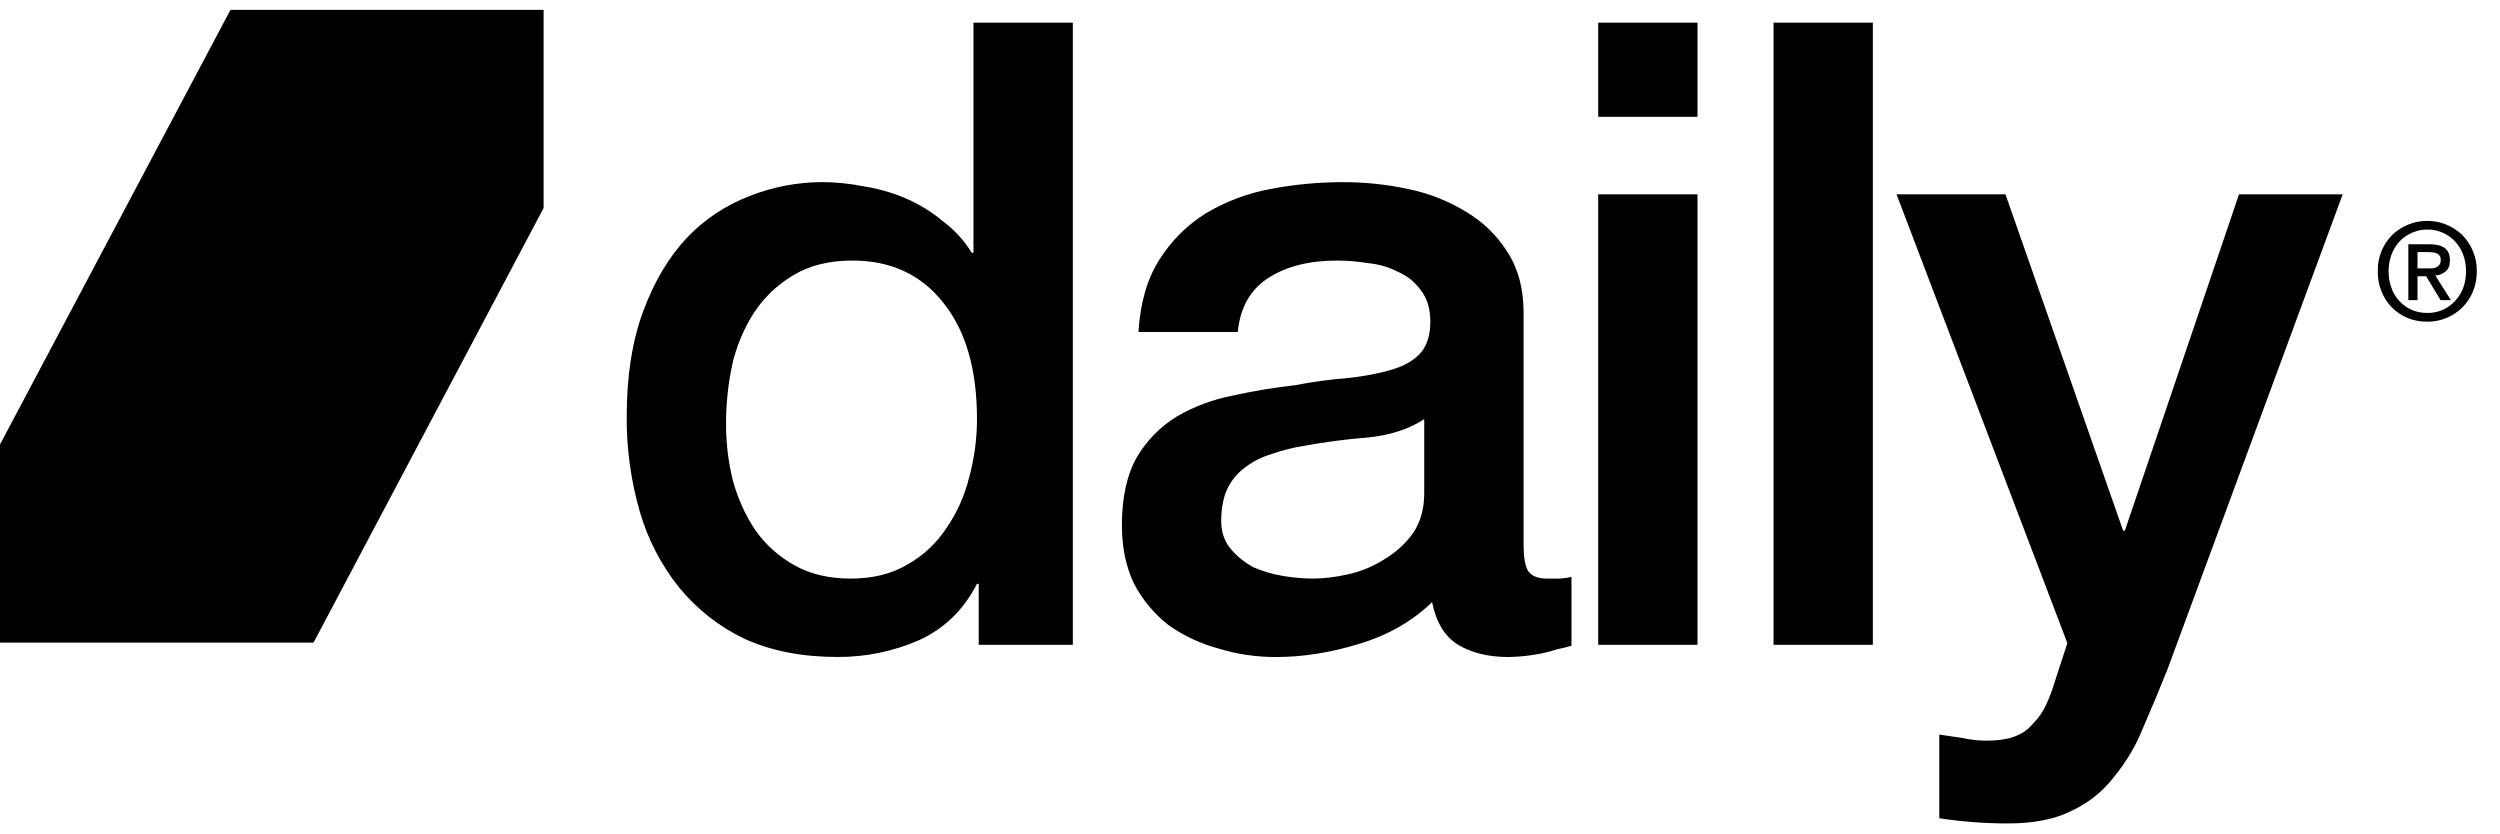
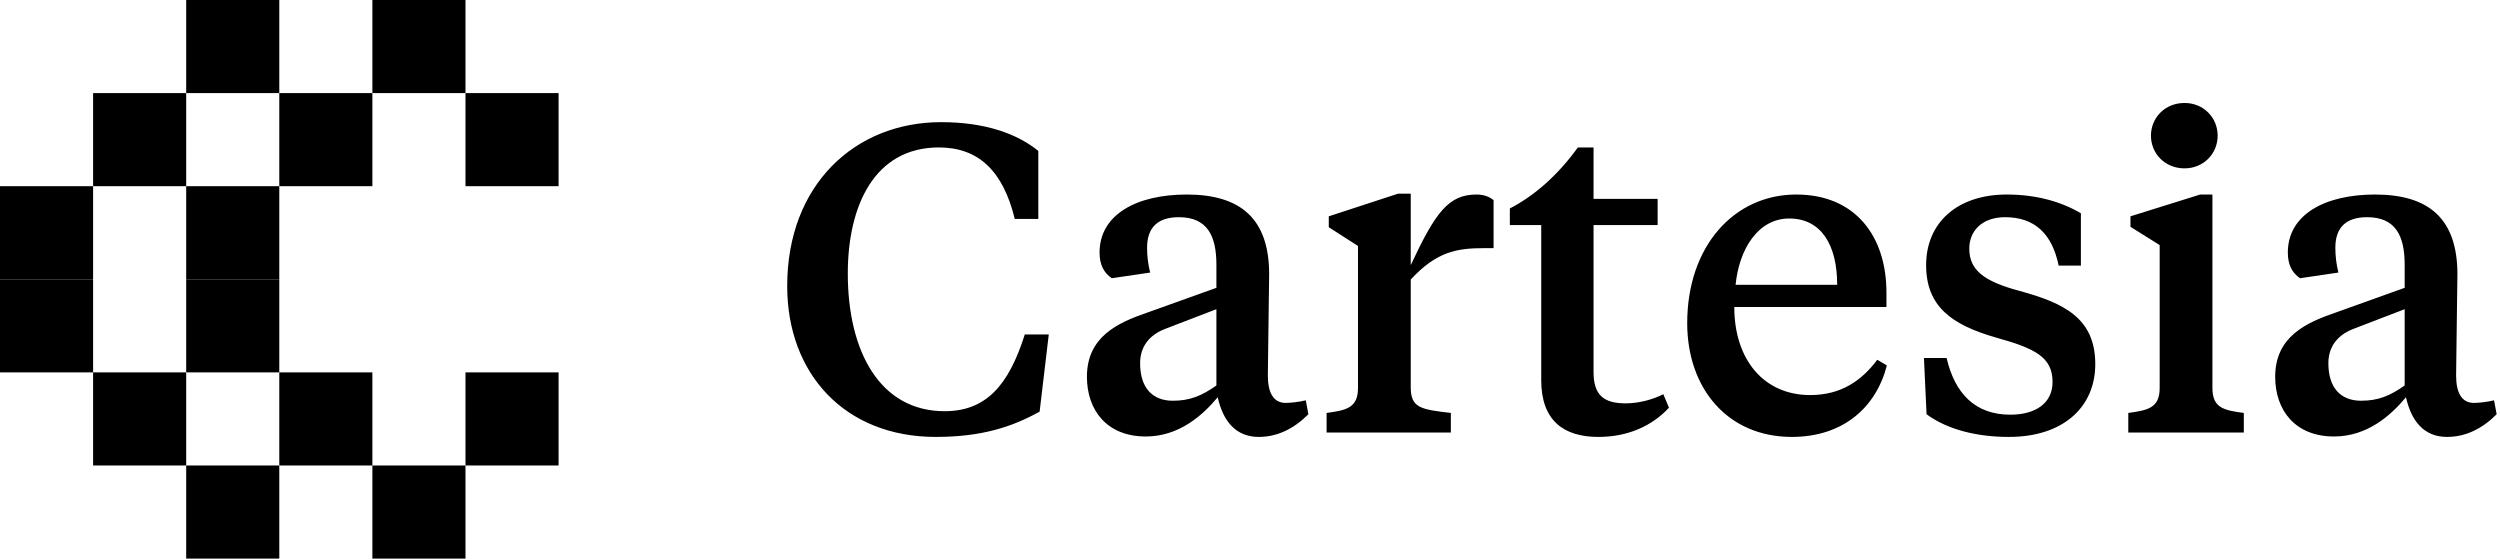
- <svg xmlns="http://www.w3.org/2000/svg" width="72" height="24" fill="currentColor">
-   <g fill="currentColor" clip-path="url(#a)">
-     <path d="M15.656.285H6.637L0 12.801v5.706h9.03l6.626-12.516V.285ZM30.897 18.57h-2.71v-1.756h-.05c-.385.752-.945 1.296-1.682 1.63a5.824 5.824 0 0 1-2.333.477c-1.02 0-1.916-.175-2.685-.526a5.49 5.49 0 0 1-1.883-1.481 6.296 6.296 0 0 1-1.129-2.183 9.651 9.651 0 0 1-.376-2.736c0-1.17.159-2.183.477-3.036.317-.853.736-1.556 1.254-2.108a4.9 4.9 0 0 1 1.807-1.204 5.688 5.688 0 0 1 2.083-.402c.401 0 .811.042 1.23.126.418.066.82.184 1.204.35.385.168.736.386 1.054.653.335.251.61.552.828.904h.05V.653h2.861V18.57Zm-9.987-6.349c0 .552.067 1.096.2 1.631.15.536.368 1.013.653 1.43.3.419.677.754 1.129 1.005.452.25.987.376 1.606.376.636 0 1.18-.134 1.631-.401a3.255 3.255 0 0 0 1.13-1.055c.3-.434.518-.92.652-1.455.15-.552.226-1.113.226-1.681 0-1.439-.326-2.56-.979-3.363-.636-.803-1.506-1.204-2.61-1.204-.669 0-1.238.142-1.706.426a3.474 3.474 0 0 0-1.13 1.08 4.69 4.69 0 0 0-.627 1.505 8.202 8.202 0 0 0-.175 1.706Zm22.969 3.464c0 .351.042.602.126.753.1.15.284.226.551.226h.302c.117 0 .25-.017.401-.05v1.982c-.1.033-.234.067-.401.1-.15.05-.31.092-.477.126a5.17 5.17 0 0 1-.929.1c-.585 0-1.07-.117-1.455-.351-.385-.235-.636-.644-.753-1.23-.569.552-1.271.954-2.108 1.205-.82.25-1.614.376-2.384.376a5.6 5.6 0 0 1-1.681-.251 4.516 4.516 0 0 1-1.43-.677 3.732 3.732 0 0 1-.98-1.18c-.233-.485-.35-1.046-.35-1.681 0-.803.142-1.456.426-1.958a3.391 3.391 0 0 1 1.154-1.179 5.144 5.144 0 0 1 1.607-.602 16.956 16.956 0 0 1 1.806-.301c.519-.1 1.012-.168 1.48-.201.47-.05.88-.126 1.23-.226.368-.1.653-.251.854-.452.217-.217.326-.535.326-.953 0-.368-.092-.67-.276-.904a1.55 1.55 0 0 0-.653-.527 2.309 2.309 0 0 0-.853-.25 5.801 5.801 0 0 0-.903-.076c-.803 0-1.464.167-1.983.502-.518.335-.811.853-.878 1.556h-2.86c.05-.837.25-1.53.602-2.083a4.205 4.205 0 0 1 1.33-1.33 5.631 5.631 0 0 1 1.857-.703c.686-.133 1.388-.2 2.108-.2a8.88 8.88 0 0 1 1.881.2 5.194 5.194 0 0 1 1.657.653c.502.3.903.694 1.204 1.18.301.468.452 1.045.452 1.73v6.676Zm-2.86-3.614c-.436.285-.971.46-1.607.527-.636.05-1.271.134-1.907.251-.301.05-.594.126-.878.226-.285.084-.536.21-.753.376a1.63 1.63 0 0 0-.527.628c-.117.25-.176.56-.176.928 0 .318.092.586.276.803.184.218.402.393.653.527.267.117.552.201.853.251.318.05.602.075.853.075.318 0 .661-.041 1.03-.125a3.267 3.267 0 0 0 1.028-.427c.335-.2.61-.451.828-.752.218-.318.326-.703.326-1.155v-2.133ZM46.027.653h2.861v2.71h-2.86V.653Zm0 4.943h2.861V18.57h-2.86V5.596ZM51.078.653h2.86V18.57h-2.86V.653Zm3.543 4.944h3.137l3.388 9.686h.05l3.287-9.686h2.986l-5.044 13.676a57.173 57.173 0 0 1-.702 1.682 5.277 5.277 0 0 1-.828 1.405c-.318.418-.72.745-1.205.979-.485.25-1.104.376-1.857.376-.669 0-1.33-.05-1.982-.15v-2.41c.234.034.46.067.677.101.218.05.444.075.678.075.334 0 .61-.041.828-.125a1.22 1.22 0 0 0 .527-.377c.15-.15.276-.334.376-.552.1-.217.193-.468.276-.753l.327-1.003-4.92-12.924Zm16.401 2.215c0-.176-.029-.338-.086-.486a1.143 1.143 0 0 0-.237-.38 1.04 1.04 0 0 0-.353-.245 1.06 1.06 0 0 0-.436-.09 1.1 1.1 0 0 0-.796.335c-.1.106-.18.233-.237.38-.057.148-.085.31-.085.486 0 .166.025.321.077.466a1.084 1.084 0 0 0 .576.641c.137.062.292.094.466.094.155 0 .3-.029.435-.086a1.13 1.13 0 0 0 .59-.625c.057-.148.086-.311.086-.49Zm.31 0c0 .218-.038.416-.116.594a1.38 1.38 0 0 1-.765.754c-.171.07-.351.105-.54.105-.21 0-.403-.036-.58-.109a1.399 1.399 0 0 1-.45-.307 1.452 1.452 0 0 1-.4-1.037 1.421 1.421 0 0 1 .423-1.053 1.456 1.456 0 0 1 2 0 1.465 1.465 0 0 1 .429 1.053ZM69.92 7.73c.049 0 .095 0 .14-.003a.329.329 0 0 0 .12-.035.223.223 0 0 0 .081-.074.264.264 0 0 0 .031-.14.179.179 0 0 0-.034-.117.203.203 0 0 0-.083-.066.31.31 0 0 0-.112-.027.96.96 0 0 0-.12-.008h-.319v.47h.295Zm-.296.913h-.264V7.035h.61c.194 0 .34.036.439.109.099.072.148.19.148.353 0 .145-.04.252-.12.319a.546.546 0 0 1-.3.12l.45.707h-.299l-.415-.687h-.249v.687Z" />
-   </g>
-   <defs>
-     <clipPath id="a">
-       <path fill="currentColor" d="M0 0h71.333v24H0z" />
-     </clipPath>
-   </defs>
+ <svg xmlns="http://www.w3.org/2000/svg" viewBox="0 0 734 164" fill="currentColor">
+   <rect x="54.667" width="27.333" height="27.333" />
+   <rect x="109.333" width="27.333" height="27.333" />
+   <rect x="27.333" y="27.333" width="27.333" height="27.333" />
+   <rect x="82" y="27.333" width="27.333" height="27.333" />
+   <rect x="136.667" y="27.333" width="27.333" height="27.333" />
+   <rect y="54.667" width="27.333" height="27.333" />
+   <rect x="54.667" y="54.667" width="27.333" height="27.333" />
+   <rect y="82" width="27.333" height="27.333" />
+   <rect x="54.667" y="82" width="27.333" height="27.333" />
+   <rect x="27.333" y="109.333" width="27.333" height="27.333" />
+   <rect x="82" y="109.333" width="27.333" height="27.333" />
+   <rect x="136.667" y="109.333" width="27.333" height="27.333" />
+   <rect x="54.667" y="136.667" width="27.333" height="27.333" />
+   <rect x="109.333" y="136.667" width="27.333" height="27.333" />
+   <path d="M277.328 120.728C289.488 120.728 296.144 113.176 300.88 98.2H307.92L305.232 120.856C297.168 125.336 288.208 128.28 274.768 128.28C248.016 128.28 231.12 109.72 231.12 83.992C231.12 54.168 251.088 35.864 276.304 35.864C289.36 35.864 298.704 39.32 304.848 44.312V64.28H297.936C294.48 50.072 287.184 43.288 275.664 43.288C256.72 43.288 248.912 60.44 248.912 80.28C248.912 103.448 258.512 120.728 277.328 120.728ZM344.336 117.656C349.328 117.656 352.784 116.248 357.136 113.176V90.776L342.16 96.536C337.424 98.328 334.736 101.784 334.736 106.648C334.736 113.688 338.192 117.656 344.336 117.656ZM372.624 80.536C372.624 83.608 372.24 106.264 372.24 110.232C372.24 115.352 373.904 118.296 377.488 118.296C378.64 118.296 381.456 118.04 383.376 117.528L384.144 121.624C379.792 125.976 374.928 128.28 369.552 128.28C362.768 128.28 359.056 123.544 357.52 116.632C353.04 122.008 346.128 128.152 336.4 128.152C325.008 128.152 319.12 120.472 319.12 110.616C319.12 98.84 328.208 94.744 336.784 91.8L357.136 84.504V77.72C357.136 69.4 354.576 63.768 346.128 63.768C339.856 63.768 336.784 66.84 336.784 72.728C336.784 75.16 337.04 77.336 337.68 80.024L326.416 81.688C323.984 80.024 322.832 77.592 322.832 74.136C322.832 63 333.712 57.112 348.432 57.112C364.176 57.112 372.624 64.152 372.624 80.536ZM414.193 56.856V77.848C421.489 62.232 425.329 57.112 433.521 57.112C435.825 57.112 437.489 57.88 438.513 58.776V72.856H435.697C427.761 72.856 421.745 73.88 414.193 82.072V113.688C414.193 119.832 417.265 120.216 425.969 121.24V127H389.489V121.24C395.121 120.472 398.705 119.832 398.705 113.944V72.216L390.129 66.712V63.512L410.481 56.856H414.193ZM467.865 43.288V58.392H486.681V66.072H467.865V109.208C467.865 115.992 470.809 118.424 477.337 118.424C480.921 118.424 485.145 117.4 488.345 115.736L490.009 119.704C485.145 124.952 478.105 128.28 469.273 128.28C459.033 128.28 452.505 123.416 452.505 111.64V66.072H443.289V61.208C450.457 57.496 457.369 51.48 463.257 43.288H467.865ZM527.364 57.112C544.772 57.112 553.86 69.4 553.86 85.912V90.136H509.188C509.188 105.624 517.892 115.992 531.46 115.992C540.548 115.992 546.564 111.768 551.172 105.624L553.988 107.288C550.788 119.704 541.06 128.28 526.084 128.28C507.268 128.28 495.364 114.072 495.364 94.872C495.364 72.216 509.188 57.112 527.364 57.112ZM525.316 64.152C516.1 64.152 510.596 73.24 509.572 83.608H539.396C539.396 71.832 534.66 64.152 525.316 64.152ZM589.83 128.28C580.614 128.28 571.91 126.232 565.638 121.624L564.87 105.112H571.526C573.958 115.608 579.974 121.752 590.214 121.752C597.766 121.752 602.63 118.296 602.63 112.152C602.63 104.856 597.51 102.296 585.99 99.096C573.062 95.384 565.51 90.008 565.51 77.848C565.51 65.304 574.726 57.112 589.19 57.112C598.022 57.112 605.318 59.288 610.95 62.616V77.976H604.422C602.502 68.632 597.382 63.768 588.678 63.768C582.022 63.768 578.182 67.736 578.182 72.984C578.182 79.256 582.406 82.584 592.902 85.4C606.086 88.984 615.174 93.464 615.174 106.904C615.174 119.576 605.702 128.28 589.83 128.28ZM649.568 57.112V113.944C649.568 119.832 653.024 120.472 658.784 121.24V127H624.864V121.24C630.496 120.472 634.08 119.832 634.08 113.944V71.96L625.504 66.584V63.512L645.984 57.112H649.568ZM641.376 49.432C635.616 49.432 631.52 45.08 631.52 39.832C631.52 34.584 635.616 30.232 641.376 30.232C647.008 30.232 651.104 34.584 651.104 39.832C651.104 45.08 647.008 49.432 641.376 49.432ZM693.211 117.656C698.203 117.656 701.659 116.248 706.011 113.176V90.776L691.035 96.536C686.299 98.328 683.611 101.784 683.611 106.648C683.611 113.688 687.067 117.656 693.211 117.656ZM721.499 80.536C721.499 83.608 721.115 106.264 721.115 110.232C721.115 115.352 722.779 118.296 726.363 118.296C727.515 118.296 730.331 118.04 732.251 117.528L733.019 121.624C728.667 125.976 723.803 128.28 718.427 128.28C711.643 128.28 707.931 123.544 706.395 116.632C701.915 122.008 695.003 128.152 685.275 128.152C673.883 128.152 667.995 120.472 667.995 110.616C667.995 98.84 677.083 94.744 685.659 91.8L706.011 84.504V77.72C706.011 69.4 703.451 63.768 695.003 63.768C688.731 63.768 685.659 66.84 685.659 72.728C685.659 75.16 685.915 77.336 686.555 80.024L675.291 81.688C672.859 80.024 671.707 77.592 671.707 74.136C671.707 63 682.587 57.112 697.307 57.112C713.051 57.112 721.499 64.152 721.499 80.536Z" />
</svg>
